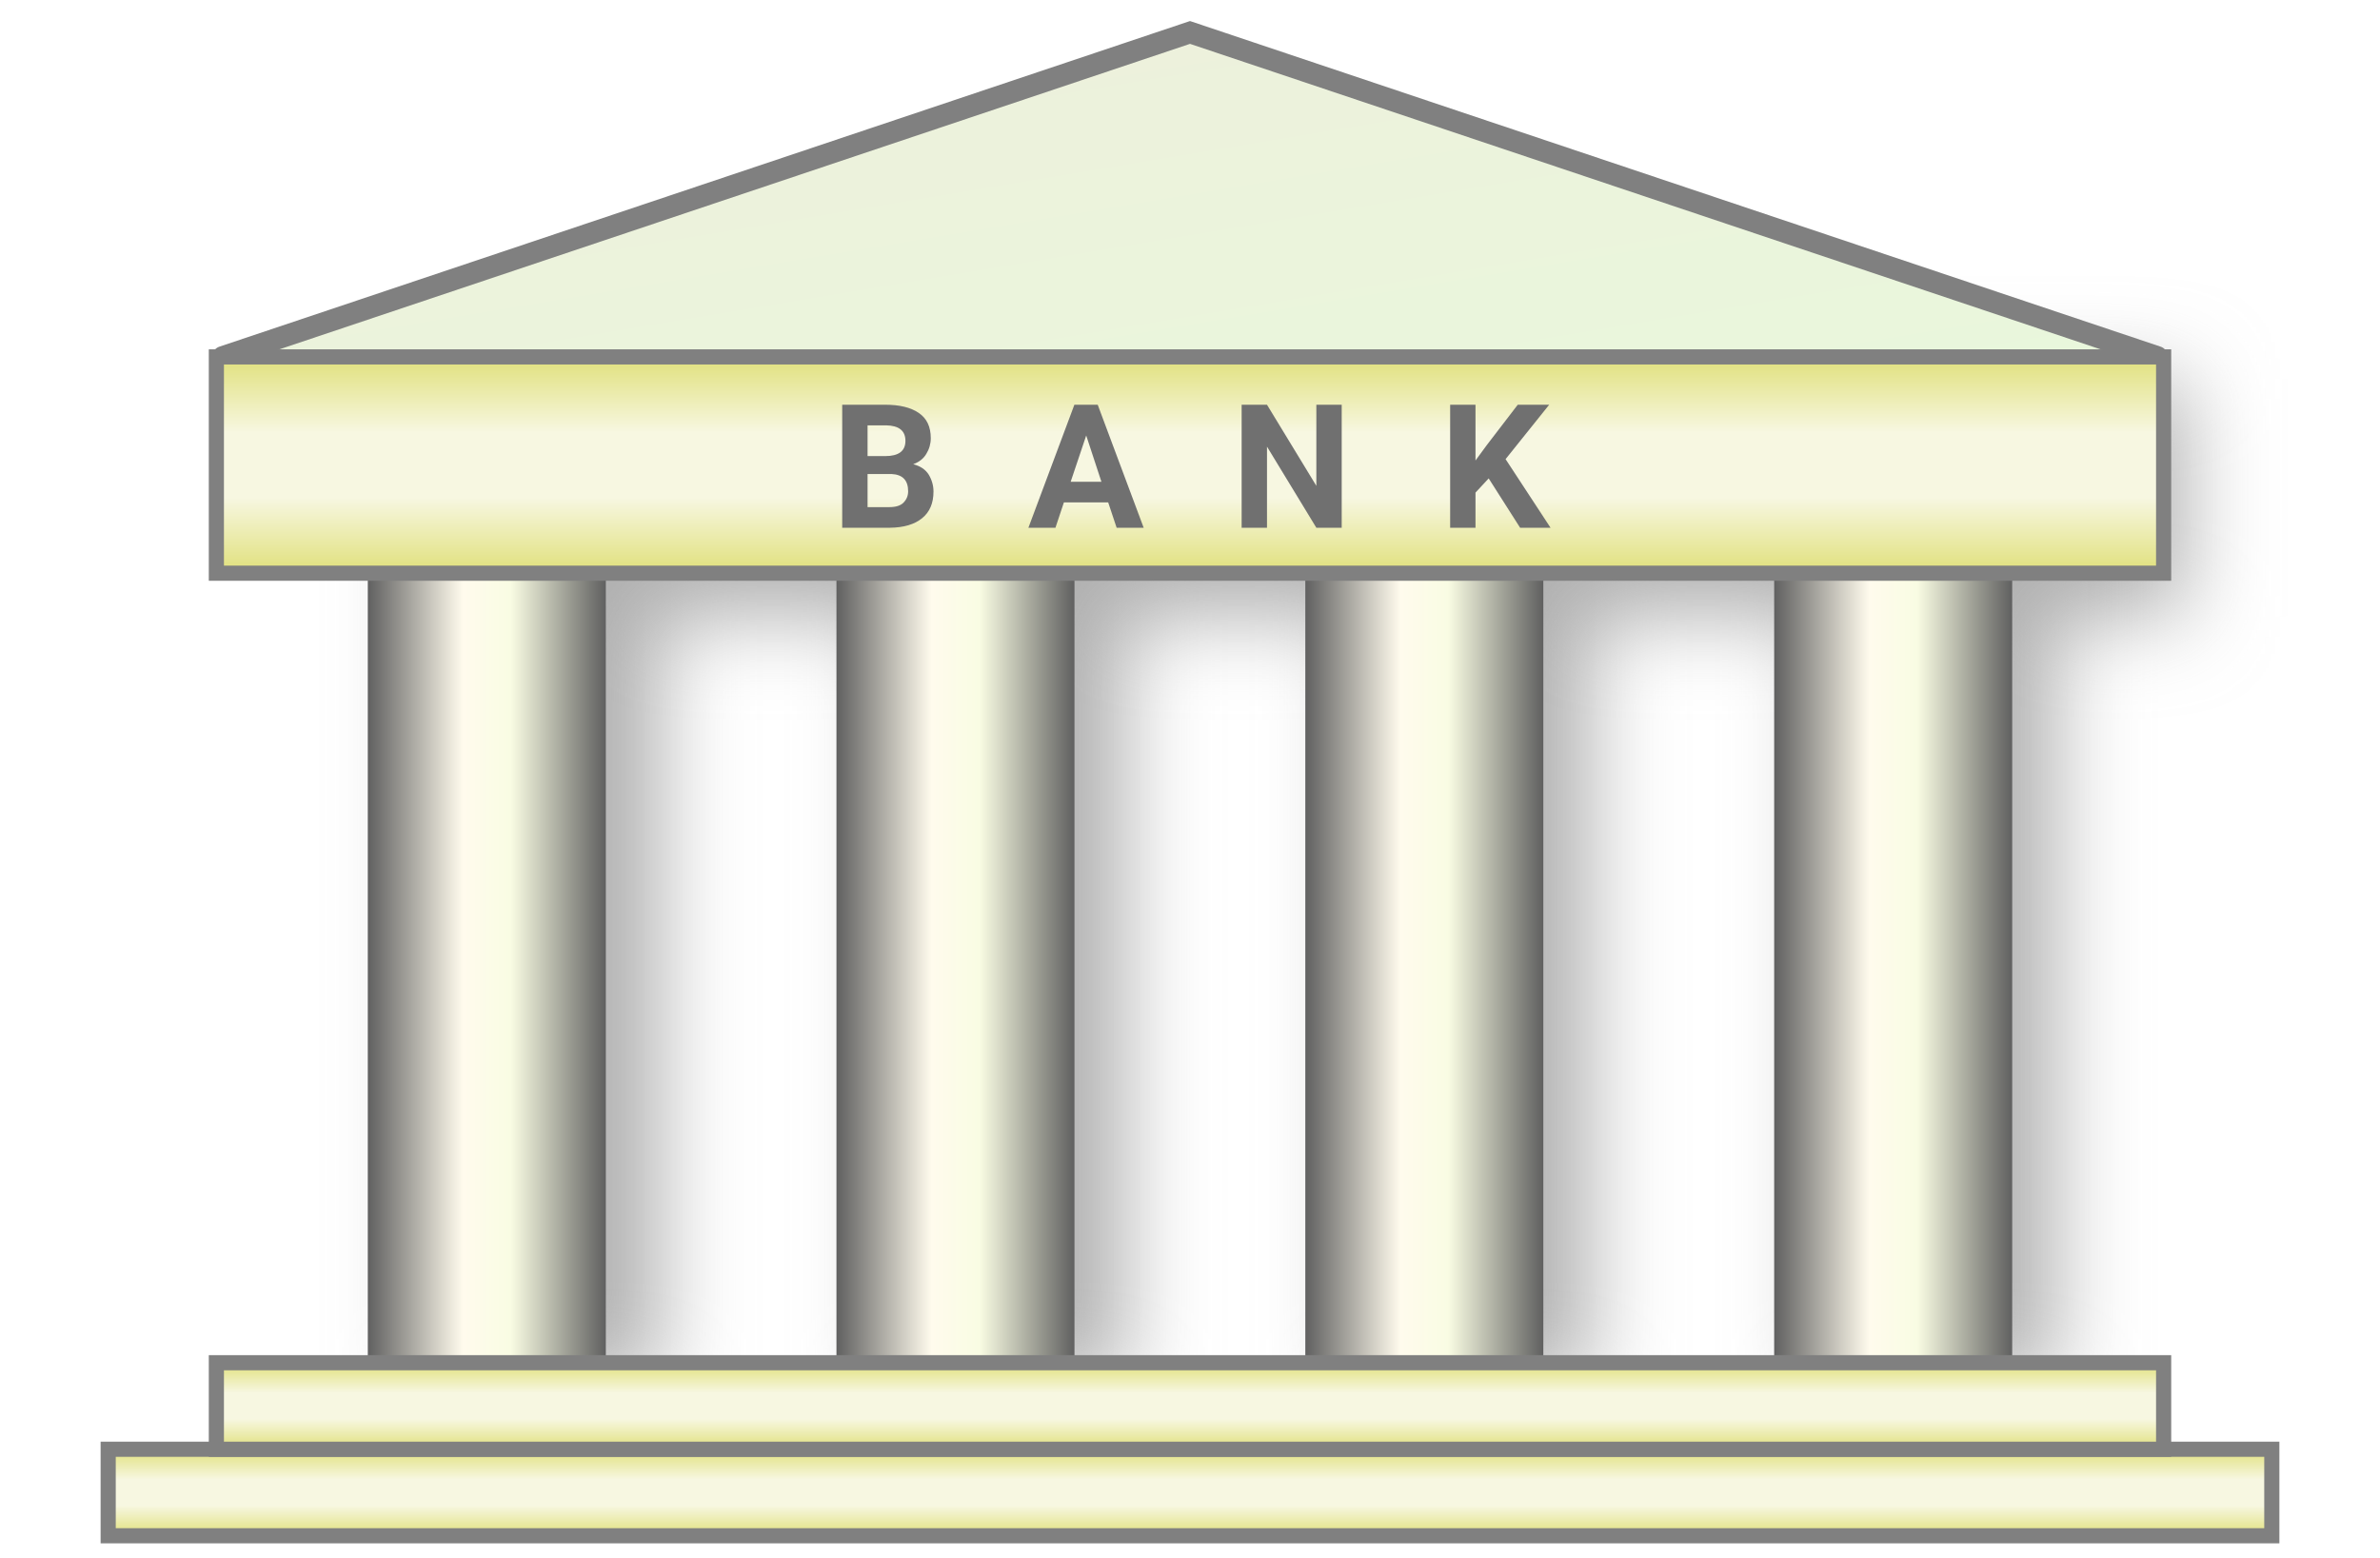
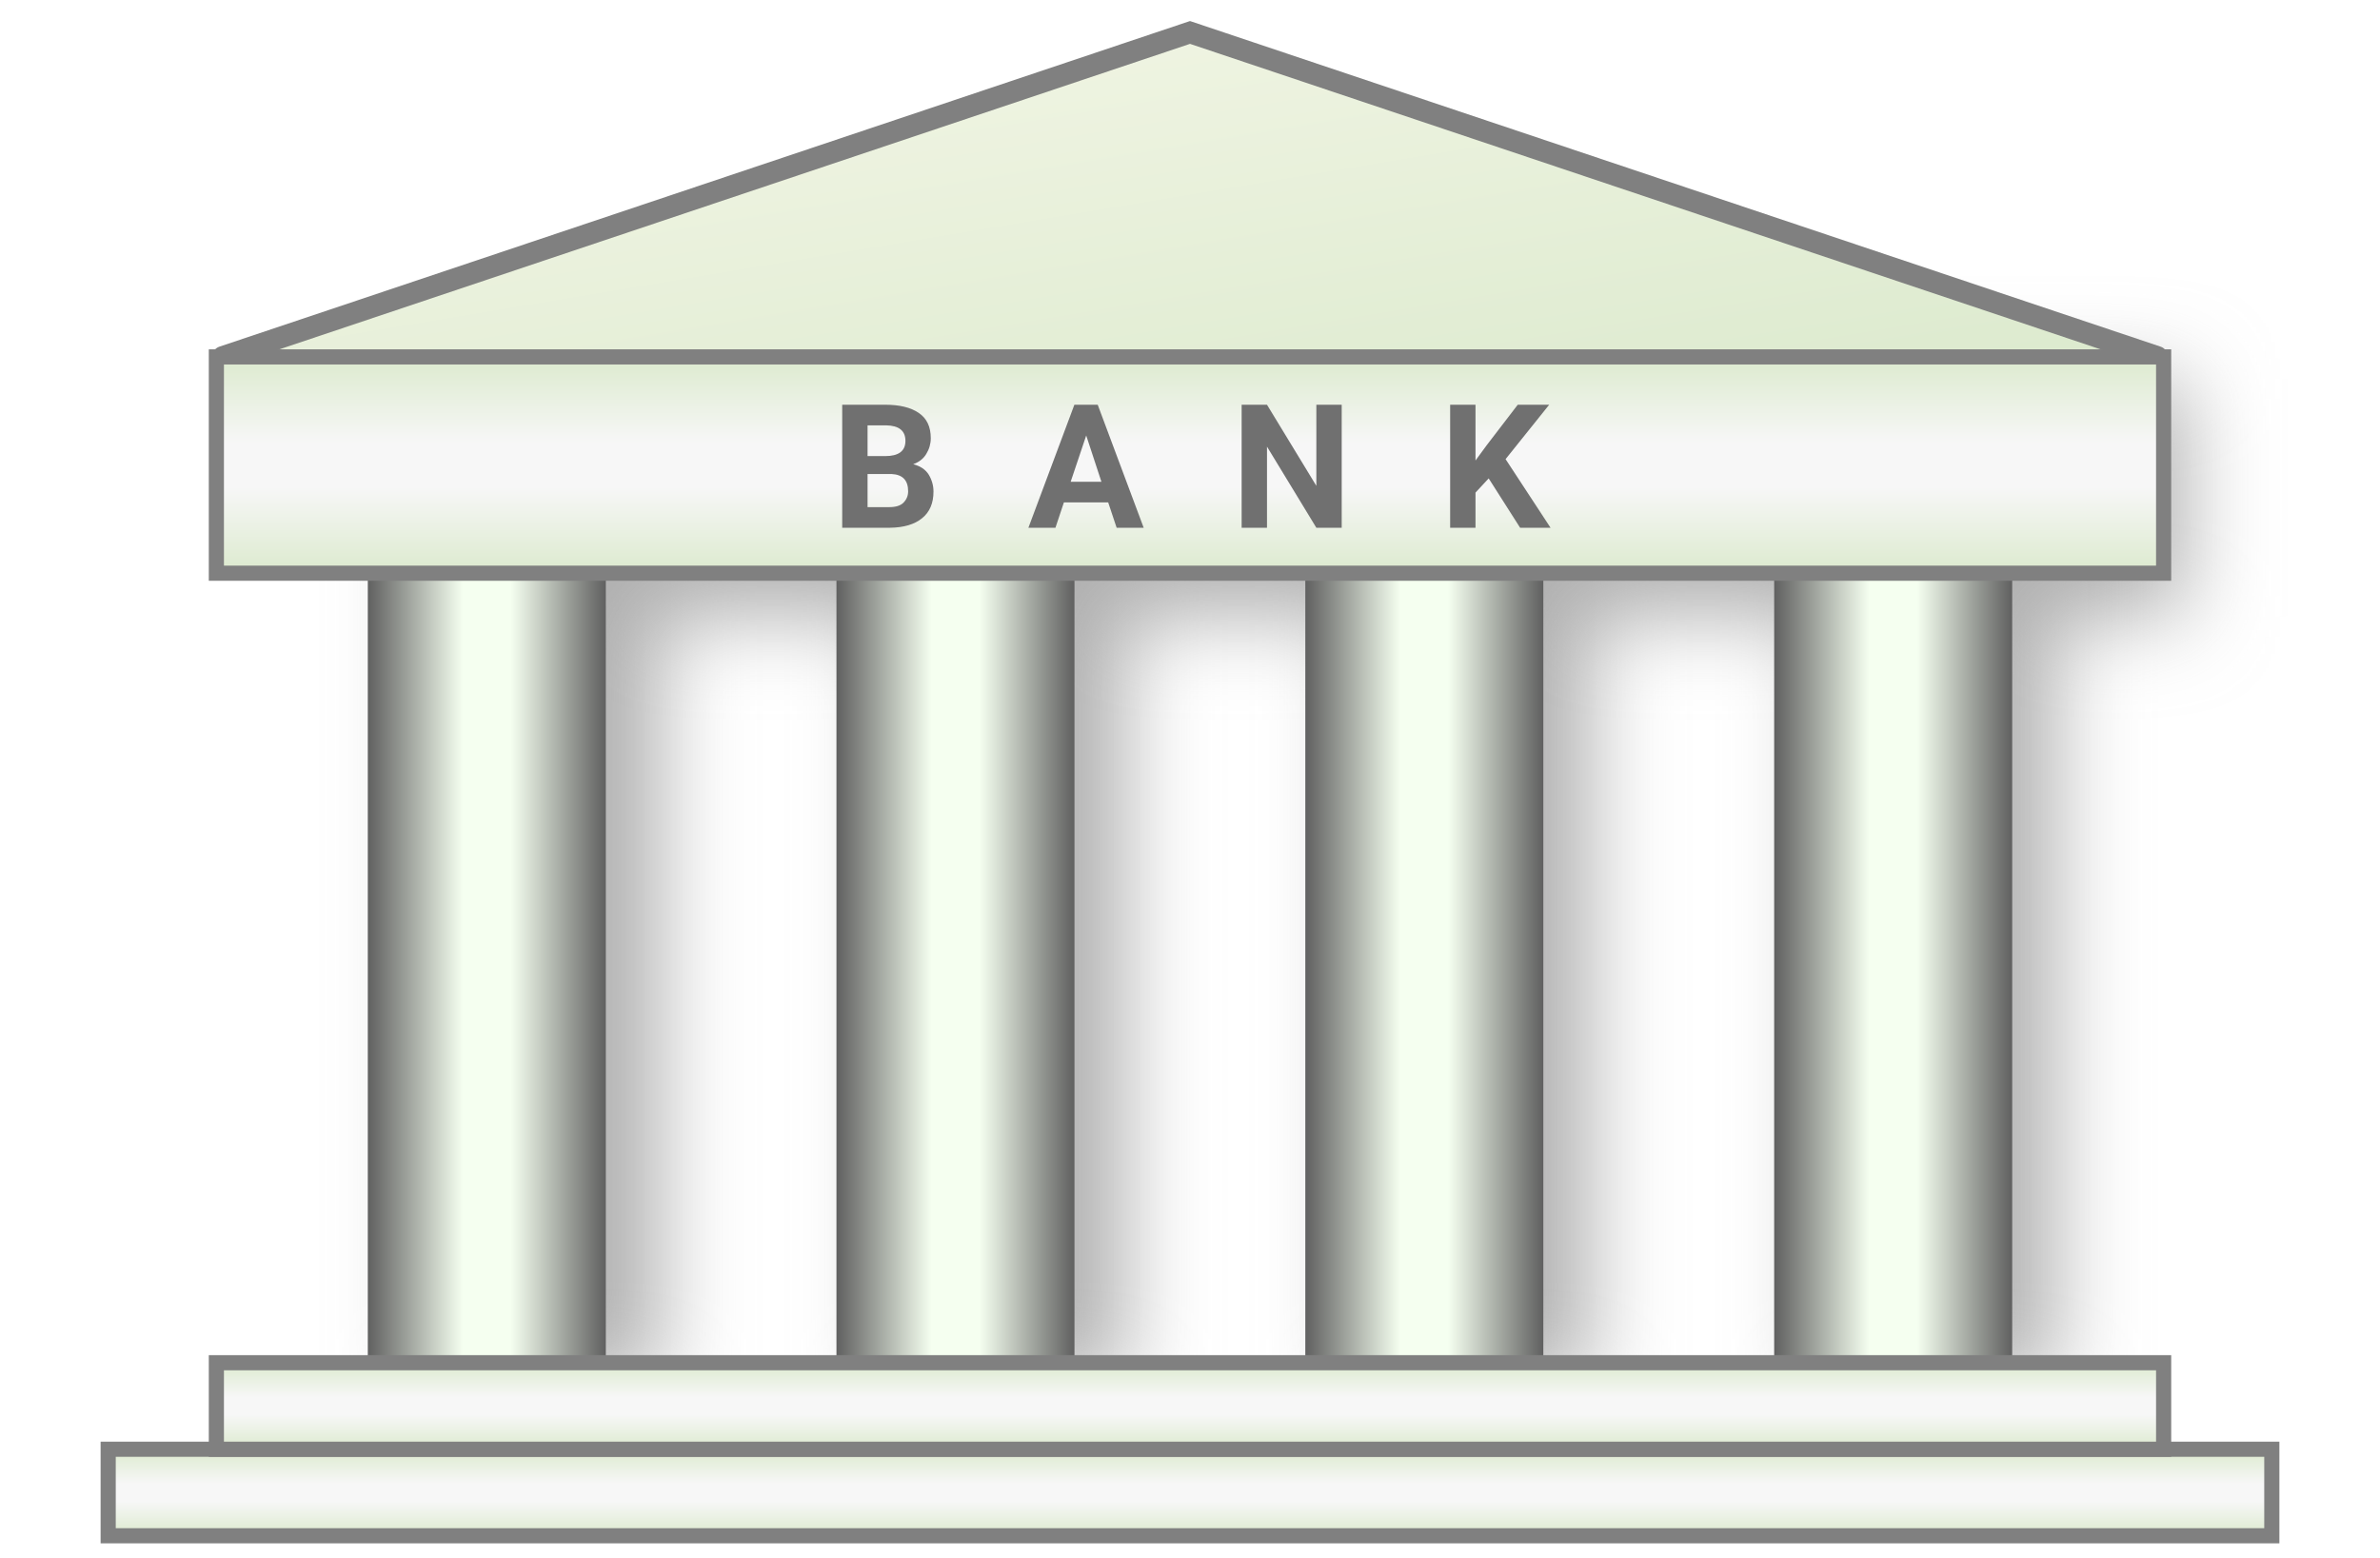
<svg xmlns="http://www.w3.org/2000/svg" width="110" height="72">
  <defs>
    <linearGradient id="bankPillar" x1="0" x2="1">
      <stop offset="0" stop-color="#606060" />
-       <stop offset="0.4" stop-color="#fffbed" />
-       <stop offset="0.6" stop-color="#f9fce3" />
+       <stop offset="0.4" stop-color="#f5fff0" />
+       <stop offset="0.6" stop-color="#f5fff0" />
      <stop offset="1" stop-color="#606060" />
    </linearGradient>
    <filter height="200%" id="bankShaddow" width="200%" x="-50%" y="-50%">
      <feGaussianBlur stdDeviation="2" />
    </filter>
    <linearGradient id="bankFront" x1="0.5" x2="0.5" y1="0" y2="1">
-       <stop offset="0" stop-color="#e0e07b" />
-       <stop offset="0.35" stop-color="#f7f7e1" />
-       <stop offset="0.65" stop-color="#f7f7e1" />
-       <stop offset="1" stop-color="#e0e07b" />
+       <stop offset="0" stop-color="#dceace" />
+       <stop offset="0.4" stop-color="#f7f7f7" />
+       <stop offset="0.6" stop-color="#f7f7f7" />
+       <stop offset="1" stop-color="#dceace" />
    </linearGradient>
    <linearGradient id="bankRoof" x1="0" x2="1" y1="0" y2="1">
-       <stop offset="0" stop-color="#eeefdc" />
-       <stop offset="1" stop-color="#e9f7dc" />
+       <stop offset="0" stop-color="#f5f7e8" />
+       <stop offset="1" stop-color="#dceace" />
    </linearGradient>
  </defs>
  <g fill="#b0b0b0" filter="url(#bankShaddow)">
    <path d="m19.5,17.5l21.67,0l0,11l-10.67,0l0,35.5l-11,0" />
    <path d="m41,17.5l21.67,0l0,11l-10.67,0l0,35.5l-11,0" />
    <path d="m62.5,17.5l21.67,0l0,11l-10.67,0l0,35.5l-11,0" />
    <path d="m 84,17.5 h 17 v 11 H 95 V 64 H 84" />
  </g>
  <rect fill="url(#bankPillar)" height="37" width="11" x="17" y="26" />
  <rect fill="url(#bankPillar)" height="37" width="11" x="38.66" y="26" />
  <rect fill="url(#bankPillar)" height="37" width="11" x="60.33" y="26" />
  <rect fill="url(#bankPillar)" height="37" width="11" x="82" y="26" />
  <path d="m10.3,16.5 l44.70,-15 l44.70,15" fill="url(#bankRoof)" stroke="grey" stroke-width="1" stroke-linecap="round" />
  <g stroke-width="0.7" stroke="grey">
    <rect fill="url(#bankFront)" height="10" width="90" x="10" y="16.5" />
    <rect fill="url(#bankFront)" height="4" width="100" x="5" y="67" />
    <rect fill="url(#bankFront)" height="4" width="90" x="10" y="63" />
  </g>
  <text x="55" y="24.4" font-size="8" font-weight="bold" font-family="Roboto,sans-serif" text-anchor="middle" fill="#707070">
B  A  N  K
</text>
</svg>
